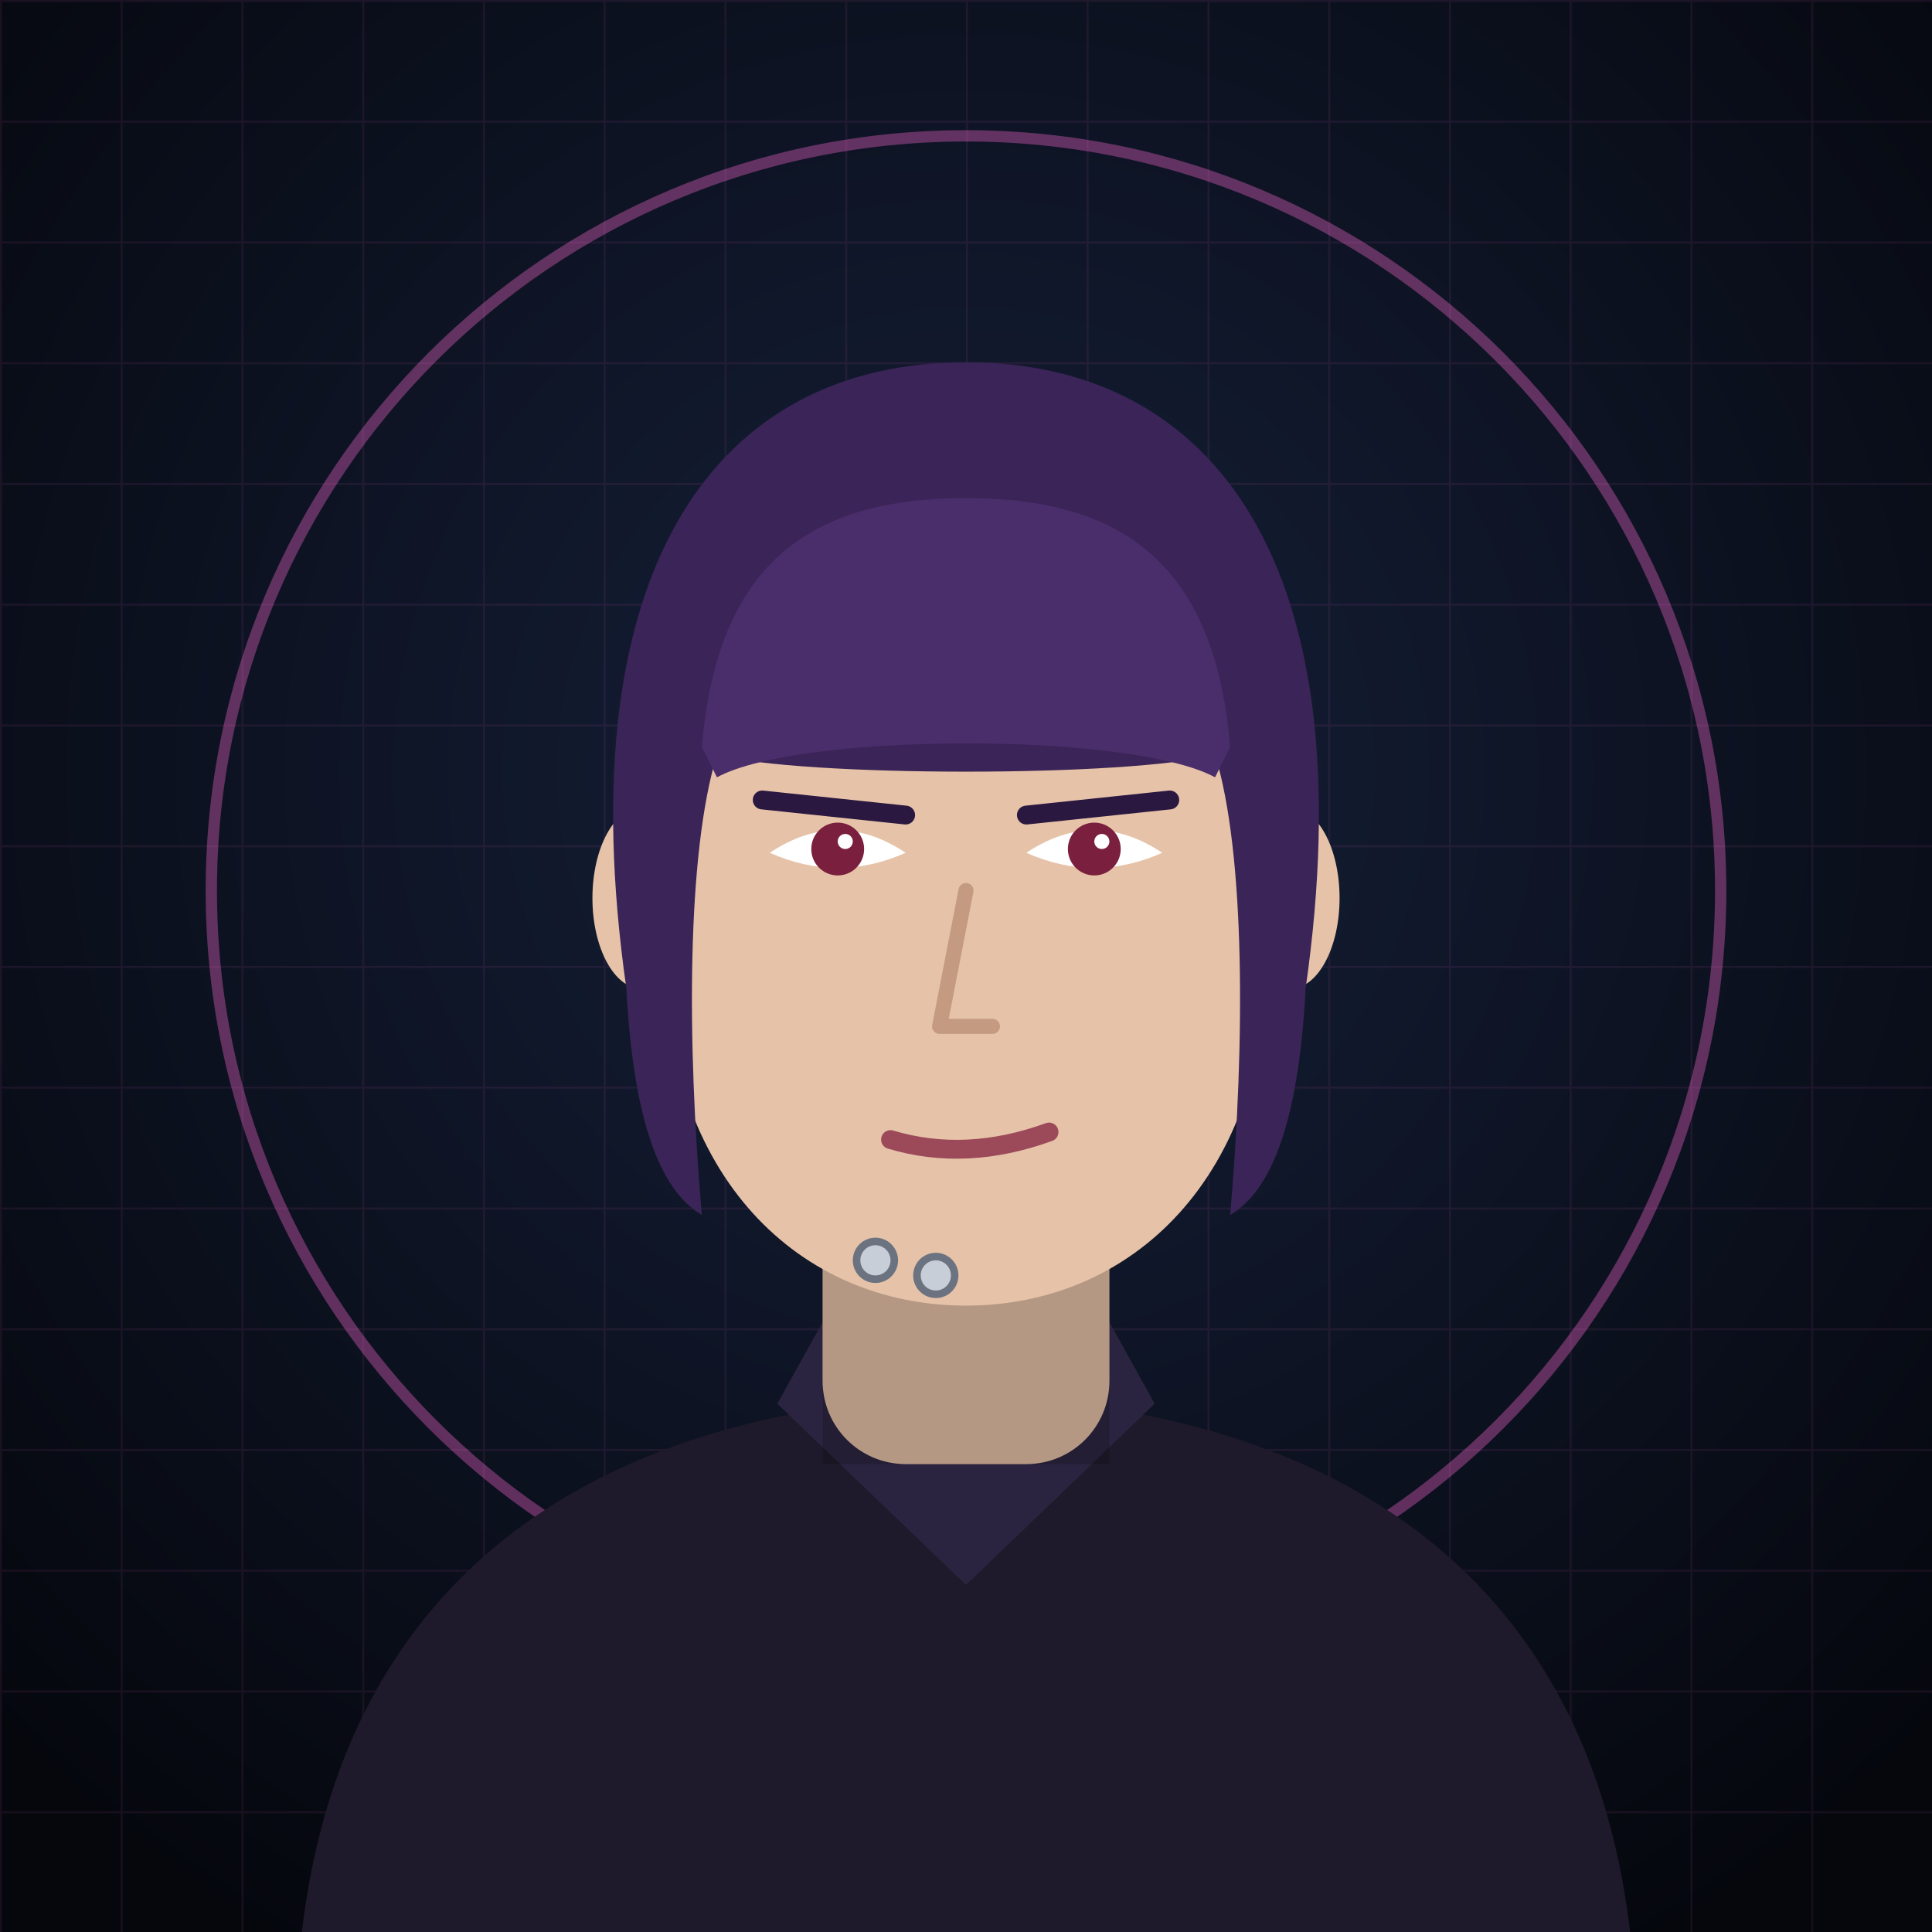
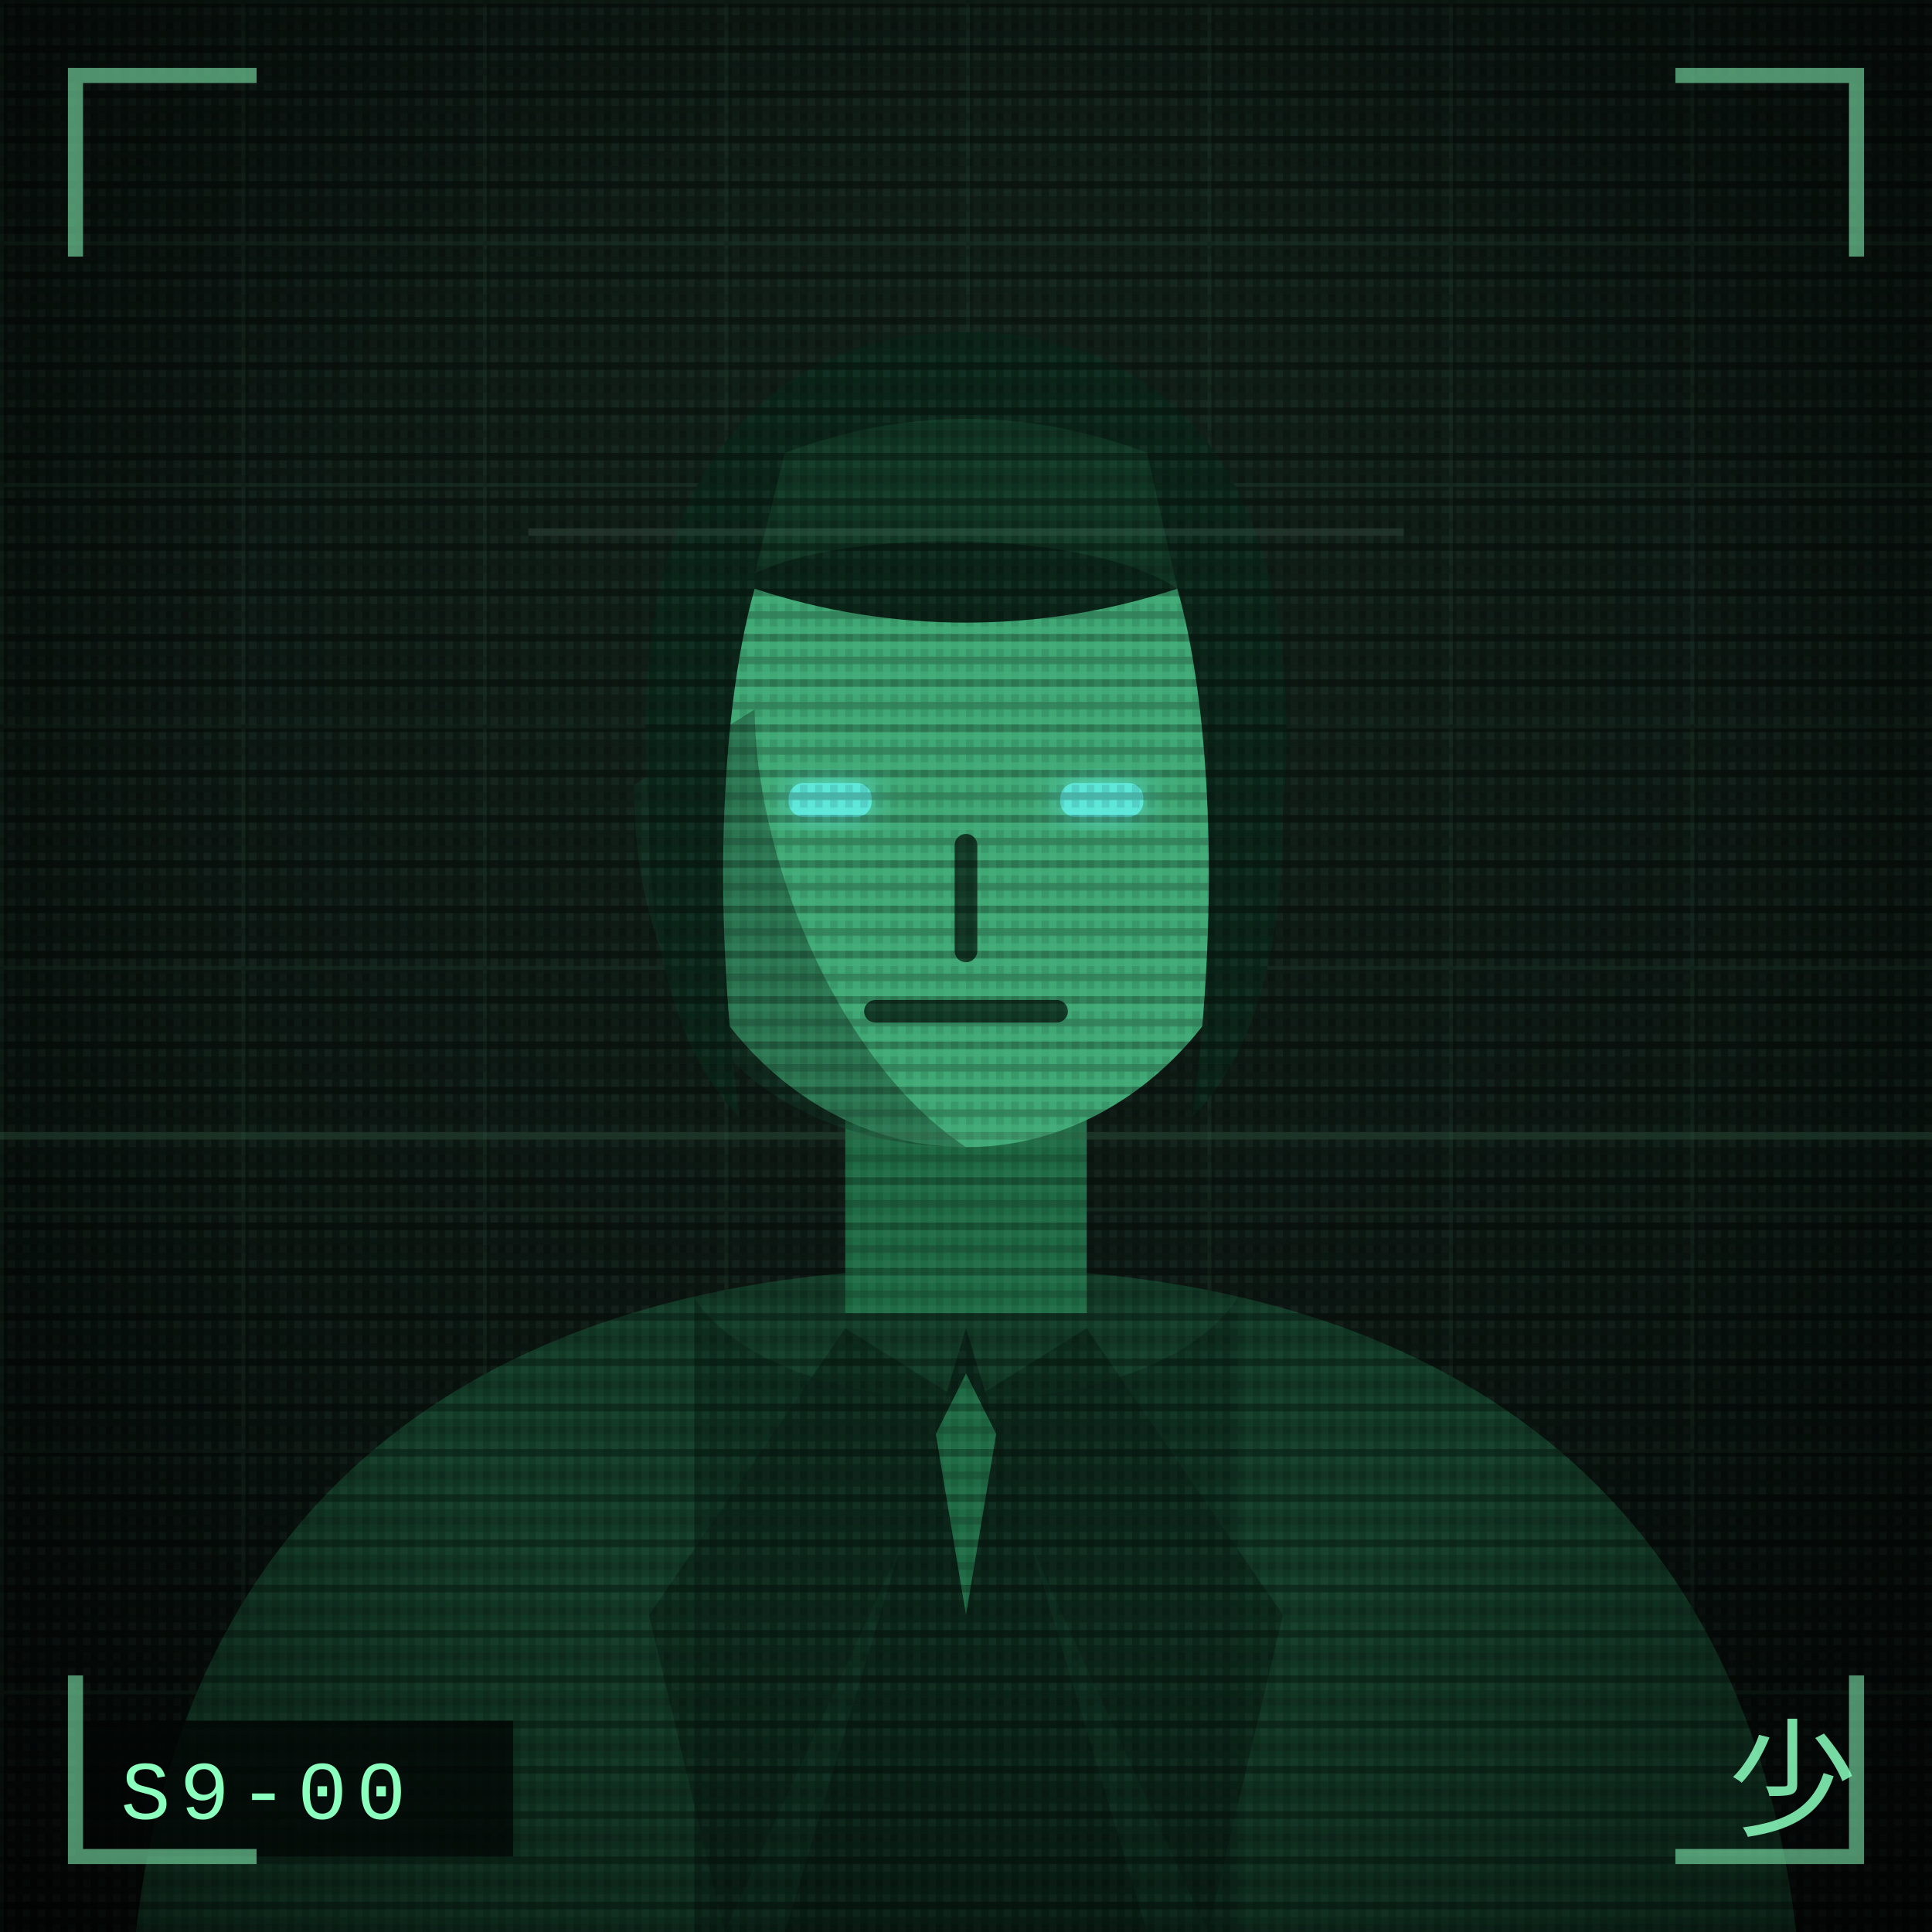
- <svg xmlns="http://www.w3.org/2000/svg" viewBox="0 0 512 512" width="512" height="512">
+ <svg xmlns="http://www.w3.org/2000/svg" viewBox="0 0 256 256" width="256" height="256" role="img" aria-label="The Major: short dark hair, a calm, direct gaze">
  <defs>
-     <radialGradient id="bg" cx="50%" cy="40%" r="70%">
-       <stop offset="0" stop-color="#16203a" />
-       <stop offset="1" stop-color="#05070d" />
+     <radialGradient id="wash" cx="50%" cy="30%" r="85%">
+       <stop offset="0" stop-color="#8bffbe" stop-opacity=".10" />
+       <stop offset="1" stop-color="#8bffbe" stop-opacity="0" />
+     </radialGradient>
+     <radialGradient id="vig" cx="50%" cy="46%" r="72%">
+       <stop offset="55%" stop-color="#000" stop-opacity="0" />
+       <stop offset="100%" stop-color="#000" stop-opacity=".55" />
    </radialGradient>
    <pattern id="grid" width="32" height="32" patternUnits="userSpaceOnUse">
-       <path d="M32 0H0V32" fill="none" stroke="#ff6ad5" stroke-opacity=".08" stroke-width="1" />
+       <path d="M32 0H0V32" fill="none" stroke="#8bffbe" stroke-opacity=".07" stroke-width="1" />
    </pattern>
-     <radialGradient id="glow" cx="50%" cy="50%" r="50%">
-       <stop offset="0" stop-color="#ff6ad5" stop-opacity=".9" />
-       <stop offset="1" stop-color="#ff6ad5" stop-opacity="0" />
-     </radialGradient>
+     <pattern id="scan" width="4" height="3" patternUnits="userSpaceOnUse">
+       <rect width="4" height="1" fill="#000" fill-opacity=".22" />
+     </pattern>
+     <pattern id="dith" width="2" height="2" patternUnits="userSpaceOnUse">
+       <rect width="1" height="1" fill="#000" fill-opacity=".10" />
+       <rect x="1" y="1" width="1" height="1" fill="#c6ffe0" fill-opacity=".045" />
+     </pattern>
+     <filter id="glow" x="-40%" y="-40%" width="180%" height="180%">
+       <feGaussianBlur stdDeviation="2.4" result="b" />
+       <feMerge>
+         <feMergeNode in="b" />
+         <feMergeNode in="SourceGraphic" />
+       </feMerge>
+     </filter>
  </defs>
-   <rect width="512" height="512" fill="url(#bg)" />
-   <rect width="512" height="512" fill="url(#grid)" />
-   <circle cx="256" cy="236" r="200" fill="none" stroke="#ff6ad5" stroke-opacity=".35" stroke-width="3" />
-   <path d="M80 512C92 410 168 372 256 370C344 372 420 410 432 512Z" fill="#1f1a2b" />
-   <path d="M206 372L226 336L256 360L286 336L306 372L256 420Z" fill="#2b2440" />
-   <path d="M226 336L256 360L286 336" fill="none" stroke="#ff6ad5" stroke-opacity=".5" stroke-width="2" />
-   <rect x="218" y="296" width="76" height="92" rx="22" fill="#e6c3a8" filter="brightness(.9)" />
-   <path d="M218 330Q256 360 294 330V388H218Z" fill="#000" opacity=".18" />
-   <ellipse cx="170" cy="238" rx="13" ry="24" fill="#e6c3a8" />
-   <ellipse cx="342" cy="238" rx="13" ry="24" fill="#e6c3a8" />
-   <path d="M176 196C176 112 336 112 336 196V252C336 312 300 346 256 346C212 346 176 312 176 252Z" fill="#e6c3a8" />
-   <path d="M166 262C150 150 190 96 256 96C322 96 362 150 346 262C344 300 336 316 326 322C330 276 330 226 322 200C300 206 212 206 190 200C182 226 182 276 186 322C176 316 168 300 166 262Z" fill="#3b2457" />
-   <path d="M186 198C190 150 214 132 256 132C298 132 322 150 326 198L322 206C300 194 212 194 190 206Z" fill="#4a2e6b" />
-   <path d="M204 226Q222 214 240 226Q222 234 204 226Z" fill="#fff" />
-   <path d="M272 226Q290 214 308 226Q290 234 272 226Z" fill="#fff" />
-   <circle cx="222" cy="225" r="7" fill="#7a1f3d" />
-   <circle cx="290" cy="225" r="7" fill="#7a1f3d" />
-   <circle cx="224" cy="223" r="2" fill="#fff" />
-   <circle cx="292" cy="223" r="2" fill="#fff" />
-   <path d="M202 212L240 216M272 216L310 212" stroke="#2a1840" stroke-width="5" stroke-linecap="round" />
-   <path d="M256 236L249 272H263" fill="none" stroke="#c49a80" stroke-width="4" stroke-linecap="round" stroke-linejoin="round" />
-   <path d="M236 302Q256 308 278 300" fill="none" stroke="#9c4a5a" stroke-width="5" stroke-linecap="round" />
-   <g fill="#c8ced8" stroke="#6b7280" stroke-width="2">
-     <circle cx="232" cy="334" r="5" />
-     <circle cx="248" cy="338" r="5" />
+   <rect width="256" height="256" fill="#040a08" />
+   <rect width="256" height="256" fill="url(#grid)" />
+   <rect width="256" height="256" fill="url(#wash)" />
+   <path d="M18 256C25 196 67 168 128 168C189 168 231 196 238 256Z" fill="#123a26" />
+   <path d="M92 172C104 190 152 190 164 172L164 256H92Z" fill="#0a2418" fill-opacity=".55" />
+   <path d="M128 176L104 256H152Z" fill="#0a2418" />
+   <path d="M96 256L128 186L112 176L86 214Z" fill="#0a2418" fill-opacity=".7" />
+   <path d="M160 256L128 186L144 176L170 214Z" fill="#0a2418" fill-opacity=".7" />
+   <path d="M124 190L128 182L132 190L128 214Z" fill="#1f6b45" />
+   <rect x="112" y="140" width="32" height="34" fill="#1f6b45" />
+   <ellipse cx="128" cy="104" rx="42" ry="48" fill="#3fa874" />
+   <path d="M84 104 C84 137.6 104 152 128 152 C110 140.0 100 112 100 94Z" fill="#123a26" fill-opacity=".45" />
+   <path d="M86 108C82 60 104 44 128 44C152 44 174 60 170 108C170 126 166 140 158 148C162 118 160 92 156 78C138 84 118 84 100 78C96 92 94 118 98 148C90 140 86 126 86 108Z" fill="#0a2418" />
+   <path d="M100 76C112 70 144 70 156 78L152 60C136 54 120 54 104 60Z" fill="#123a26" fill-opacity=".8" />
+   <g filter="url(#glow)">
+     <rect x="104.5" y="103.75" width="11" height="4.5" rx="2" fill="#5be7d8" />
+     <rect x="140.5" y="103.75" width="11" height="4.5" rx="2" fill="#5be7d8" />
  </g>
+   <path d="M128 112V126" stroke="#123a26" stroke-width="3" stroke-linecap="round" />
+   <path d="M116 134H140" stroke="#123a26" stroke-width="3" stroke-linecap="round" />
+   <rect width="256" height="256" fill="url(#dith)" />
+   <rect width="256" height="256" fill="url(#scan)" />
+   <rect width="256" height="256" fill="url(#vig)" />
+   <rect y="150" width="256" height="1" fill="#8bffbe" fill-opacity=".14" />
+   <rect x="70" y="70" width="116" height="1" fill="#c6ffe0" fill-opacity=".10" />
+   <g font-family="'Liberation Mono',ui-monospace,monospace" font-size="11" letter-spacing="1.2" fill="#8bffbe">
+     <rect x="10" y="228" width="58" height="18" fill="#020604" fill-opacity=".78" />
+     <text x="16" y="241">S9-00</text>
+   </g>
+   <g font-family="'IPAGothic','Noto Sans CJK JP',sans-serif" font-size="17" fill="#8bffbe" fill-opacity=".85" text-anchor="end">
+     <text x="246" y="242">少</text>
+   </g>
+   <path d="M10 34V10H34" stroke="#8bffbe" stroke-opacity=".55" stroke-width="2" fill="none" />
+   <path d="M222 10H246V34" stroke="#8bffbe" stroke-opacity=".55" stroke-width="2" fill="none" />
+   <path d="M246 222V246H222" stroke="#8bffbe" stroke-opacity=".55" stroke-width="2" fill="none" />
+   <path d="M34 246H10V222" stroke="#8bffbe" stroke-opacity=".55" stroke-width="2" fill="none" />
</svg>
